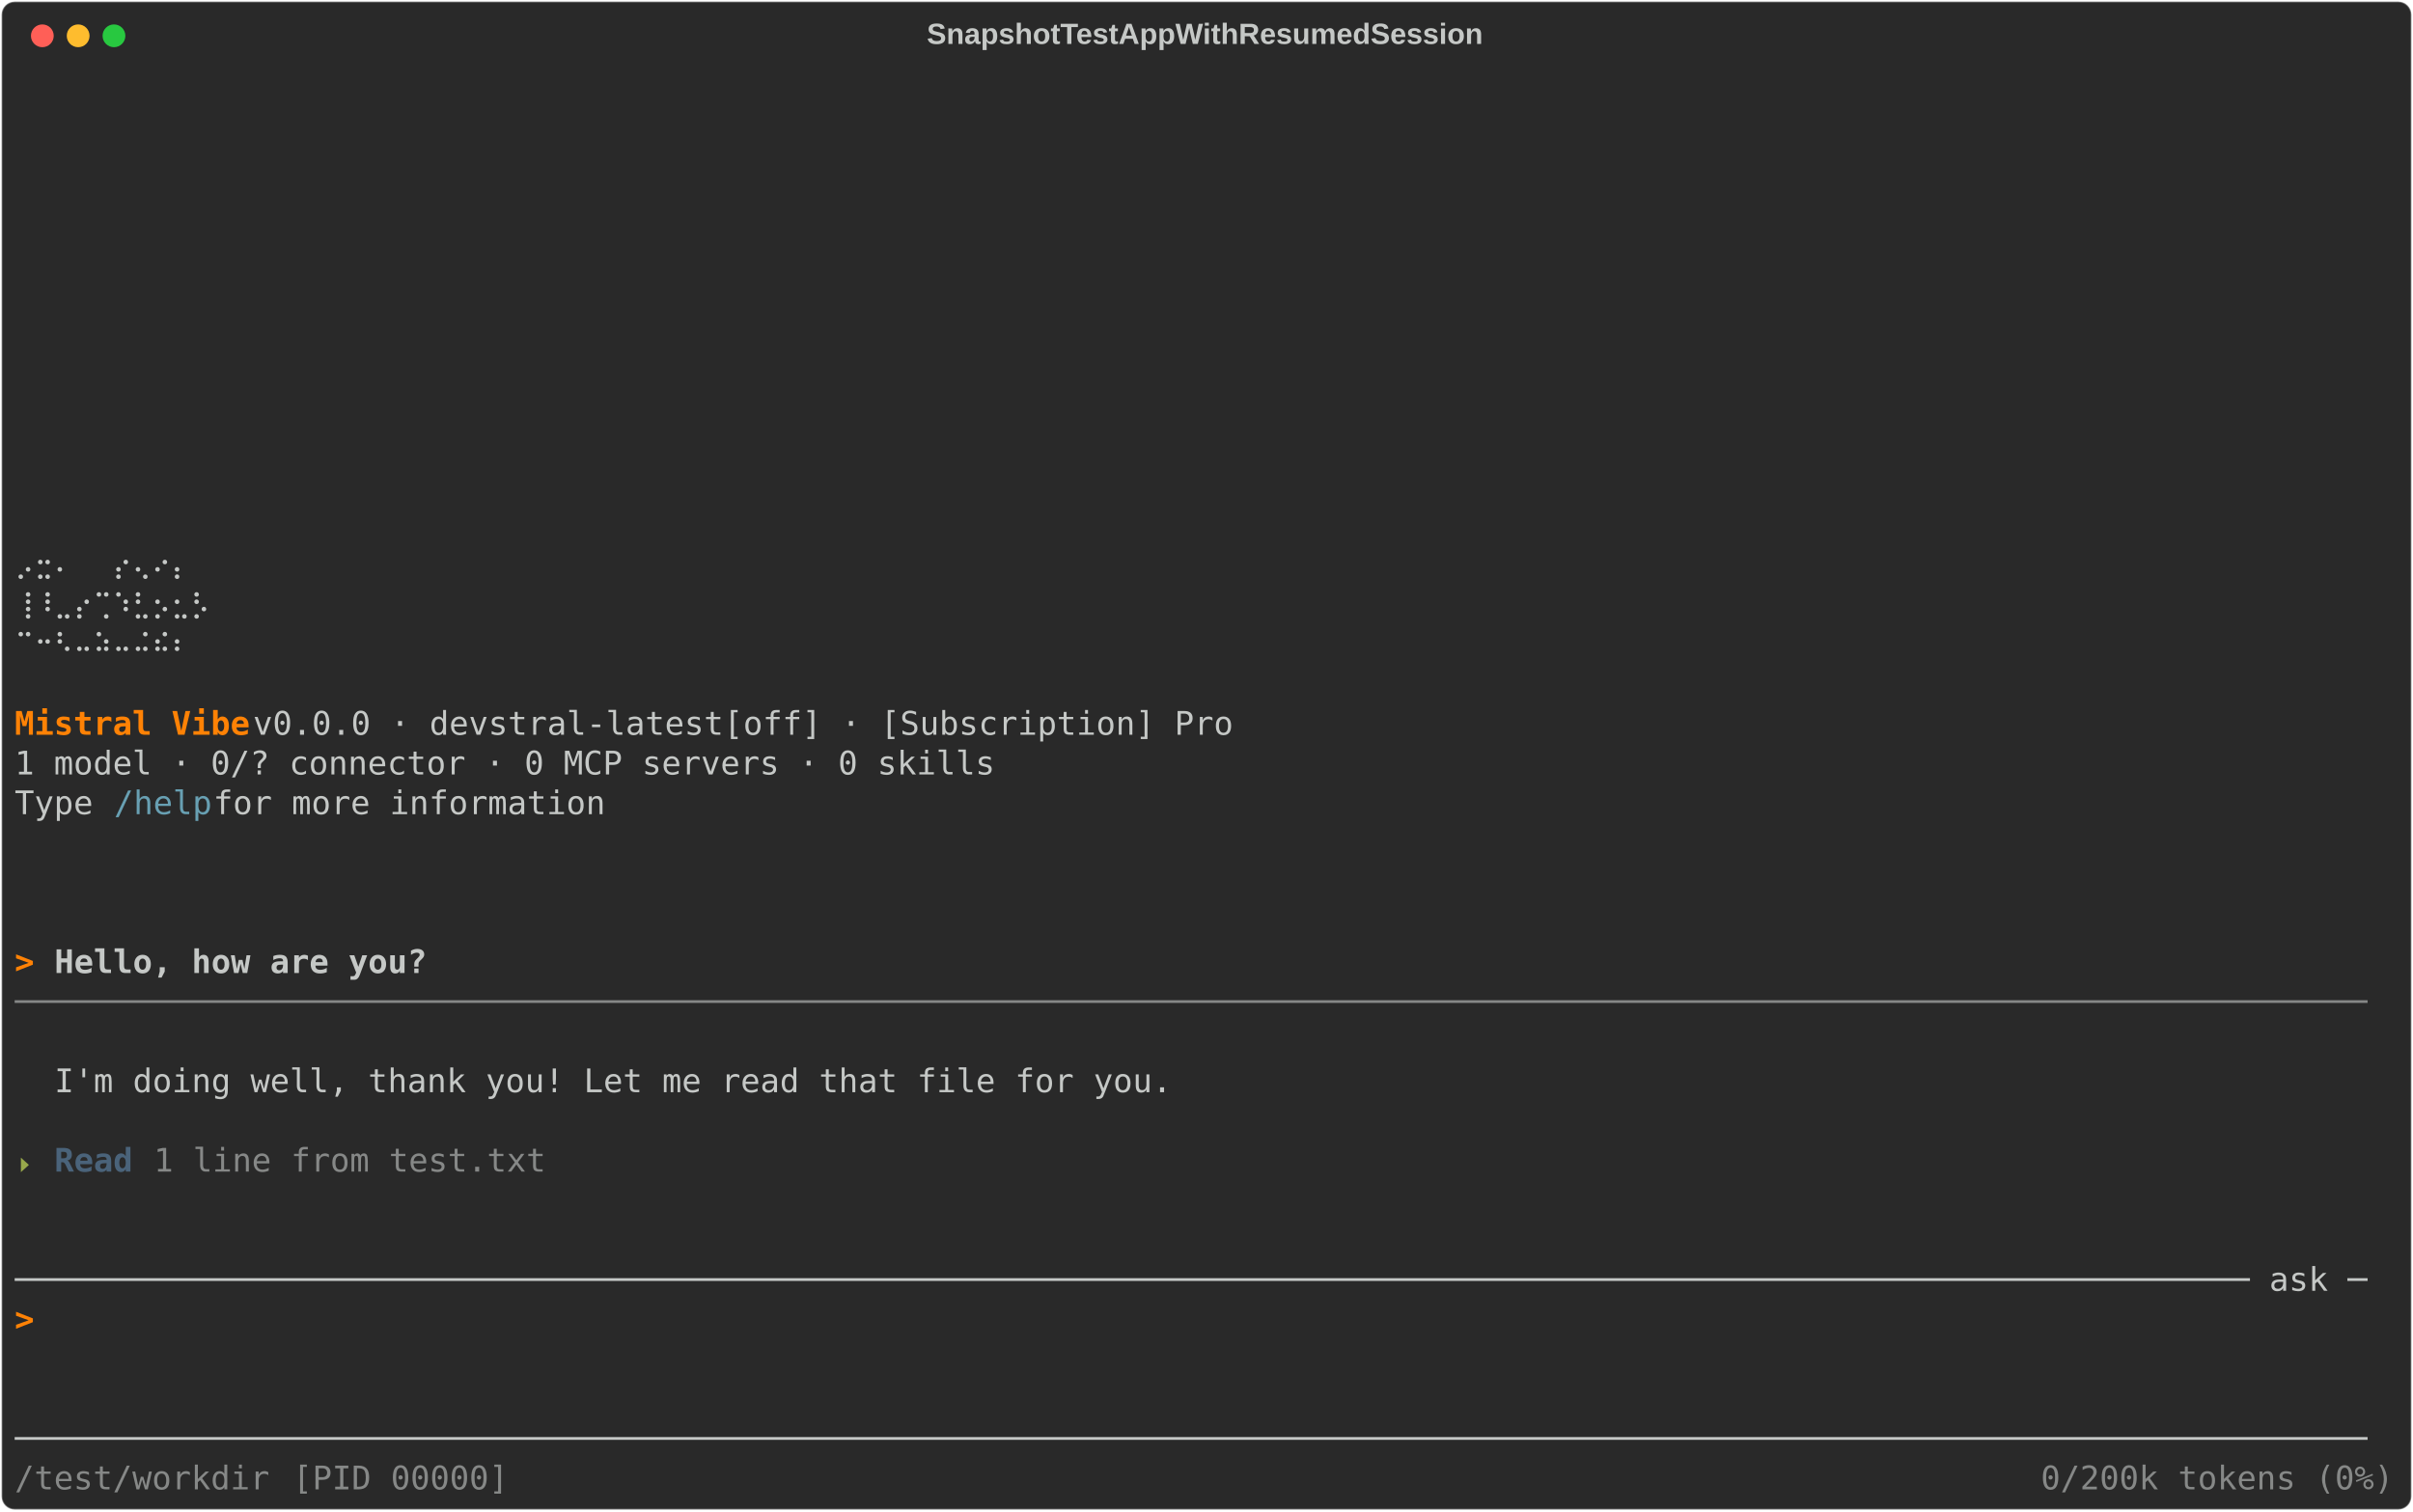
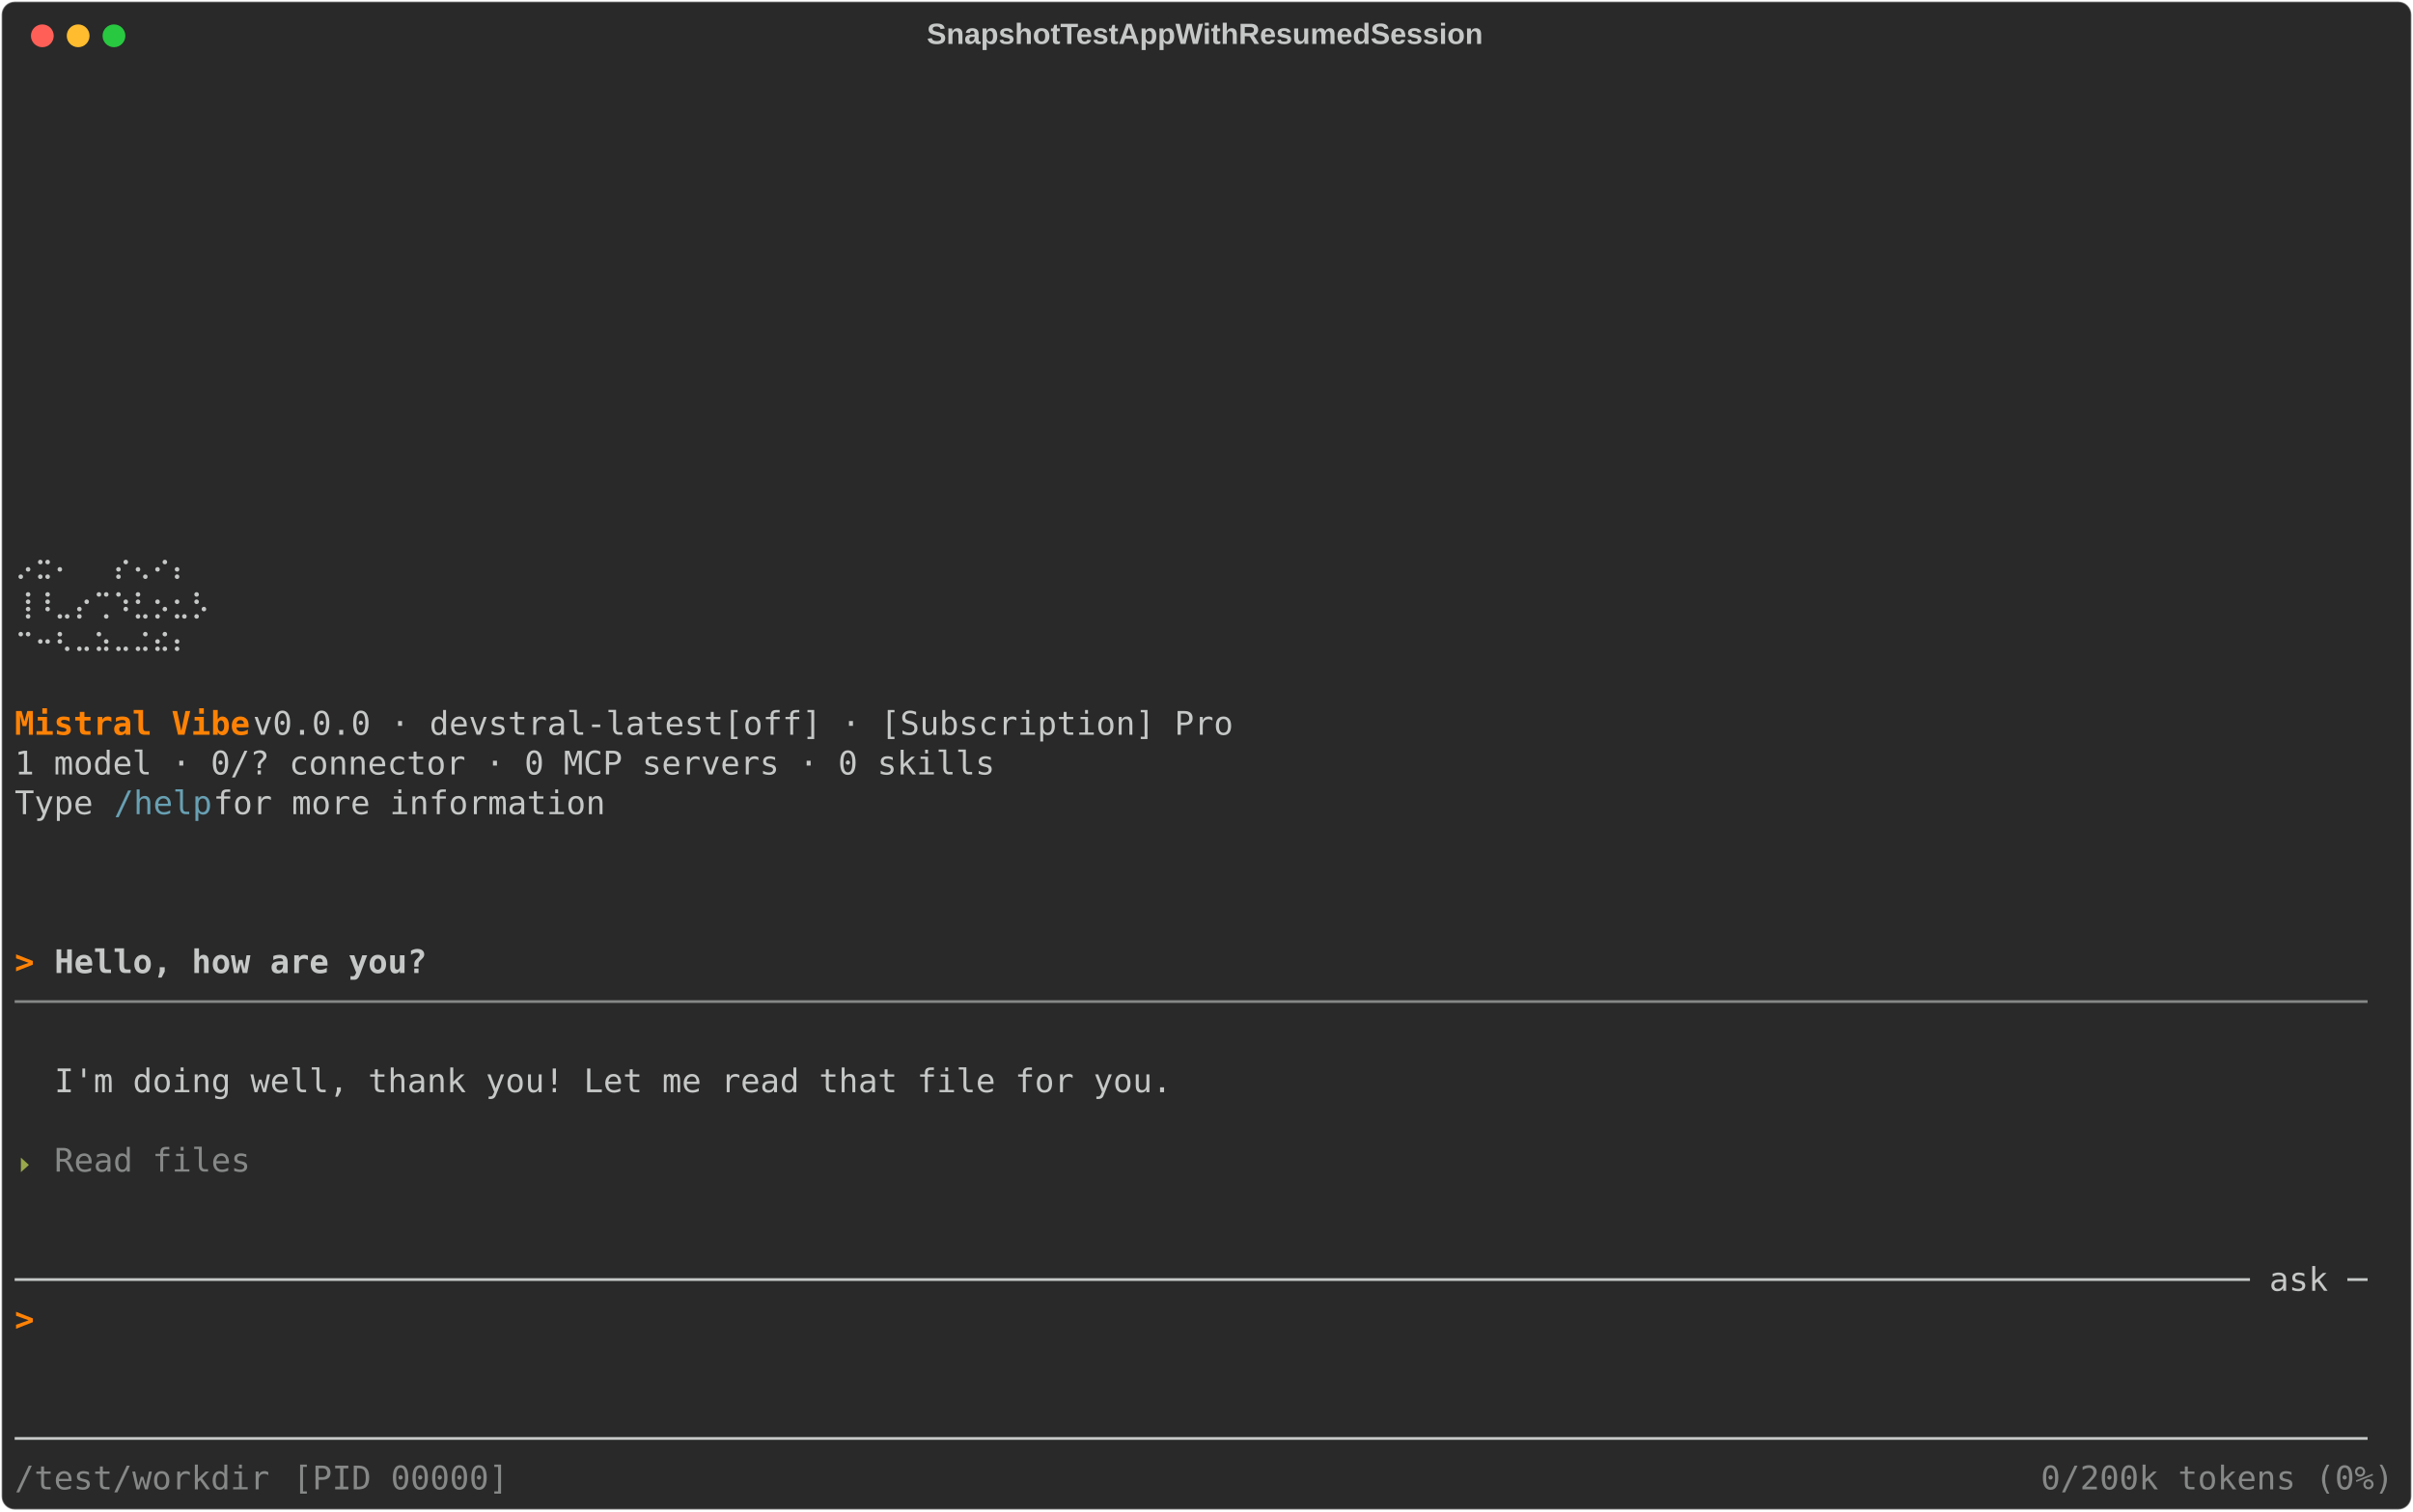
<svg xmlns="http://www.w3.org/2000/svg" class="rich-terminal" viewBox="0 0 1482 928.4">
  <style>

    @font-face {
        font-family: "Fira Code";
        src: local("FiraCode-Regular"),
                url("https://cdnjs.cloudflare.com/ajax/libs/firacode/6.2.0/woff2/FiraCode-Regular.woff2") format("woff2"),
                url("https://cdnjs.cloudflare.com/ajax/libs/firacode/6.2.0/woff/FiraCode-Regular.woff") format("woff");
        font-style: normal;
        font-weight: 400;
    }
    @font-face {
        font-family: "Fira Code";
        src: local("FiraCode-Bold"),
                url("https://cdnjs.cloudflare.com/ajax/libs/firacode/6.2.0/woff2/FiraCode-Bold.woff2") format("woff2"),
                url("https://cdnjs.cloudflare.com/ajax/libs/firacode/6.2.0/woff/FiraCode-Bold.woff") format("woff");
        font-style: bold;
        font-weight: 700;
    }

    .terminal-matrix {
        font-family: Fira Code, monospace;
        font-size: 20px;
        line-height: 24.4px;
        font-variant-east-asian: full-width;
    }

    .terminal-title {
        font-size: 18px;
        font-weight: bold;
        font-family: arial;
    }

    .terminal-r1 { fill: #c5c8c6 }
.terminal-r2 { fill: #ff8205;font-weight: bold }
.terminal-r3 { fill: #68a0b3 }
.terminal-r4 { fill: #c5c8c6;font-weight: bold }
.terminal-r5 { fill: #868887 }
.terminal-r6 { fill: #98a84b }
- .terminal-r7 { fill: #4a637a;font-weight: bold }
    </style>
  <defs>
    <clipPath id="terminal-clip-terminal">
      <rect x="0" y="0" width="1463.0" height="877.4" />
    </clipPath>
    <clipPath id="terminal-line-0">
      <rect x="0" y="1.5" width="1464" height="24.65" />
    </clipPath>
    <clipPath id="terminal-line-1">
      <rect x="0" y="25.9" width="1464" height="24.65" />
    </clipPath>
    <clipPath id="terminal-line-2">
      <rect x="0" y="50.3" width="1464" height="24.65" />
    </clipPath>
    <clipPath id="terminal-line-3">
      <rect x="0" y="74.7" width="1464" height="24.65" />
    </clipPath>
    <clipPath id="terminal-line-4">
      <rect x="0" y="99.1" width="1464" height="24.65" />
    </clipPath>
    <clipPath id="terminal-line-5">
      <rect x="0" y="123.5" width="1464" height="24.65" />
    </clipPath>
    <clipPath id="terminal-line-6">
      <rect x="0" y="147.9" width="1464" height="24.65" />
    </clipPath>
    <clipPath id="terminal-line-7">
      <rect x="0" y="172.3" width="1464" height="24.65" />
    </clipPath>
    <clipPath id="terminal-line-8">
      <rect x="0" y="196.7" width="1464" height="24.65" />
    </clipPath>
    <clipPath id="terminal-line-9">
      <rect x="0" y="221.1" width="1464" height="24.65" />
    </clipPath>
    <clipPath id="terminal-line-10">
      <rect x="0" y="245.5" width="1464" height="24.65" />
    </clipPath>
    <clipPath id="terminal-line-11">
      <rect x="0" y="269.9" width="1464" height="24.65" />
    </clipPath>
    <clipPath id="terminal-line-12">
      <rect x="0" y="294.3" width="1464" height="24.65" />
    </clipPath>
    <clipPath id="terminal-line-13">
      <rect x="0" y="318.7" width="1464" height="24.65" />
    </clipPath>
    <clipPath id="terminal-line-14">
      <rect x="0" y="343.1" width="1464" height="24.65" />
    </clipPath>
    <clipPath id="terminal-line-15">
      <rect x="0" y="367.5" width="1464" height="24.65" />
    </clipPath>
    <clipPath id="terminal-line-16">
      <rect x="0" y="391.9" width="1464" height="24.65" />
    </clipPath>
    <clipPath id="terminal-line-17">
      <rect x="0" y="416.3" width="1464" height="24.65" />
    </clipPath>
    <clipPath id="terminal-line-18">
      <rect x="0" y="440.7" width="1464" height="24.65" />
    </clipPath>
    <clipPath id="terminal-line-19">
      <rect x="0" y="465.1" width="1464" height="24.65" />
    </clipPath>
    <clipPath id="terminal-line-20">
      <rect x="0" y="489.5" width="1464" height="24.65" />
    </clipPath>
    <clipPath id="terminal-line-21">
      <rect x="0" y="513.9" width="1464" height="24.65" />
    </clipPath>
    <clipPath id="terminal-line-22">
      <rect x="0" y="538.3" width="1464" height="24.65" />
    </clipPath>
    <clipPath id="terminal-line-23">
      <rect x="0" y="562.7" width="1464" height="24.65" />
    </clipPath>
    <clipPath id="terminal-line-24">
      <rect x="0" y="587.1" width="1464" height="24.65" />
    </clipPath>
    <clipPath id="terminal-line-25">
      <rect x="0" y="611.5" width="1464" height="24.65" />
    </clipPath>
    <clipPath id="terminal-line-26">
      <rect x="0" y="635.9" width="1464" height="24.65" />
    </clipPath>
    <clipPath id="terminal-line-27">
      <rect x="0" y="660.3" width="1464" height="24.65" />
    </clipPath>
    <clipPath id="terminal-line-28">
      <rect x="0" y="684.7" width="1464" height="24.65" />
    </clipPath>
    <clipPath id="terminal-line-29">
      <rect x="0" y="709.1" width="1464" height="24.65" />
    </clipPath>
    <clipPath id="terminal-line-30">
      <rect x="0" y="733.5" width="1464" height="24.65" />
    </clipPath>
    <clipPath id="terminal-line-31">
      <rect x="0" y="757.9" width="1464" height="24.65" />
    </clipPath>
    <clipPath id="terminal-line-32">
      <rect x="0" y="782.3" width="1464" height="24.65" />
    </clipPath>
    <clipPath id="terminal-line-33">
      <rect x="0" y="806.7" width="1464" height="24.65" />
    </clipPath>
    <clipPath id="terminal-line-34">
      <rect x="0" y="831.1" width="1464" height="24.65" />
    </clipPath>
  </defs>
  <rect fill="#292929" stroke="rgba(255,255,255,0.35)" stroke-width="1" x="1" y="1" width="1480" height="926.4" rx="8" />
  <text class="terminal-title" fill="#c5c8c6" text-anchor="middle" x="740" y="27">SnapshotTestAppWithResumedSession</text>
  <g transform="translate(26,22)">
    <circle cx="0" cy="0" r="7" fill="#ff5f57" />
    <circle cx="22" cy="0" r="7" fill="#febc2e" />
    <circle cx="44" cy="0" r="7" fill="#28c840" />
  </g>
  <g transform="translate(9, 41)" clip-path="url(#terminal-clip-terminal)">
    <g class="terminal-matrix">
      <text class="terminal-r1" x="1464" y="20" textLength="12.2" clip-path="url(#terminal-line-0)">
</text>
      <text class="terminal-r1" x="1464" y="44.4" textLength="12.2" clip-path="url(#terminal-line-1)">
</text>
      <text class="terminal-r1" x="1464" y="68.8" textLength="12.2" clip-path="url(#terminal-line-2)">
</text>
      <text class="terminal-r1" x="1464" y="93.2" textLength="12.2" clip-path="url(#terminal-line-3)">
</text>
      <text class="terminal-r1" x="1464" y="117.6" textLength="12.2" clip-path="url(#terminal-line-4)">
</text>
      <text class="terminal-r1" x="1464" y="142" textLength="12.2" clip-path="url(#terminal-line-5)">
</text>
      <text class="terminal-r1" x="1464" y="166.4" textLength="12.2" clip-path="url(#terminal-line-6)">
</text>
      <text class="terminal-r1" x="1464" y="190.8" textLength="12.2" clip-path="url(#terminal-line-7)">
</text>
      <text class="terminal-r1" x="1464" y="215.2" textLength="12.2" clip-path="url(#terminal-line-8)">
</text>
      <text class="terminal-r1" x="1464" y="239.6" textLength="12.2" clip-path="url(#terminal-line-9)">
</text>
      <text class="terminal-r1" x="1464" y="264" textLength="12.2" clip-path="url(#terminal-line-10)">
</text>
      <text class="terminal-r1" x="1464" y="288.4" textLength="12.2" clip-path="url(#terminal-line-11)">
</text>
      <text class="terminal-r1" x="0" y="312.8" textLength="134.2" clip-path="url(#terminal-line-12)">  ⡠⣒⠄  ⡔⢄⠔⡄</text>
      <text class="terminal-r1" x="1464" y="312.8" textLength="12.2" clip-path="url(#terminal-line-12)">
</text>
      <text class="terminal-r1" x="0" y="337.2" textLength="134.2" clip-path="url(#terminal-line-13)"> ⢸⠸⣀⡔⢉⠱⣃⡢⣂⡣</text>
      <text class="terminal-r1" x="1464" y="337.2" textLength="12.2" clip-path="url(#terminal-line-13)">
</text>
      <text class="terminal-r1" x="0" y="361.6" textLength="134.2" clip-path="url(#terminal-line-14)">  ⠉⠒⠣⠤⠵⠤⠬⠮⠆</text>
      <text class="terminal-r1" x="1464" y="361.6" textLength="12.2" clip-path="url(#terminal-line-14)">
</text>
      <text class="terminal-r1" x="1464" y="386" textLength="12.2" clip-path="url(#terminal-line-15)">
</text>
      <text class="terminal-r2" x="0" y="410.4" textLength="146.4" clip-path="url(#terminal-line-16)">Mistral Vibe</text>
      <text class="terminal-r1" x="146.4" y="410.4" textLength="622.2" clip-path="url(#terminal-line-16)"> v0.0.0 · devstral-latest[off] · [Subscription] Pro</text>
      <text class="terminal-r1" x="1464" y="410.4" textLength="12.2" clip-path="url(#terminal-line-16)">
</text>
      <text class="terminal-r1" x="0" y="434.8" textLength="610" clip-path="url(#terminal-line-17)">1 model · 0/? connector · 0 MCP servers · 0 skills</text>
      <text class="terminal-r1" x="1464" y="434.8" textLength="12.2" clip-path="url(#terminal-line-17)">
</text>
      <text class="terminal-r1" x="0" y="459.2" textLength="61" clip-path="url(#terminal-line-18)">Type </text>
      <text class="terminal-r3" x="61" y="459.2" textLength="61" clip-path="url(#terminal-line-18)">/help</text>
      <text class="terminal-r1" x="122" y="459.2" textLength="256.2" clip-path="url(#terminal-line-18)"> for more information</text>
      <text class="terminal-r1" x="1464" y="459.2" textLength="12.2" clip-path="url(#terminal-line-18)">
</text>
      <text class="terminal-r1" x="1464" y="483.6" textLength="12.2" clip-path="url(#terminal-line-19)">
</text>
      <text class="terminal-r1" x="1464" y="508" textLength="12.2" clip-path="url(#terminal-line-20)">
</text>
      <text class="terminal-r1" x="1464" y="532.4" textLength="12.2" clip-path="url(#terminal-line-21)">
</text>
      <text class="terminal-r2" x="0" y="556.8" textLength="24.4" clip-path="url(#terminal-line-22)">&gt; </text>
      <text class="terminal-r4" x="24.4" y="556.8" textLength="231.8" clip-path="url(#terminal-line-22)">Hello, how are you?</text>
      <text class="terminal-r1" x="1464" y="556.8" textLength="12.2" clip-path="url(#terminal-line-22)">
</text>
      <text class="terminal-r5" x="0" y="581.2" textLength="1464" clip-path="url(#terminal-line-23)">────────────────────────────────────────────────────────────────────────────────────────────────────────────────────────</text>
      <text class="terminal-r1" x="1464" y="581.2" textLength="12.2" clip-path="url(#terminal-line-23)">
</text>
      <text class="terminal-r1" x="1464" y="605.6" textLength="12.2" clip-path="url(#terminal-line-24)">
</text>
      <text class="terminal-r1" x="24.4" y="630" textLength="695.4" clip-path="url(#terminal-line-25)">I'm doing well, thank you! Let me read that file for you.</text>
      <text class="terminal-r1" x="1464" y="630" textLength="12.2" clip-path="url(#terminal-line-25)">
</text>
      <text class="terminal-r1" x="1464" y="654.4" textLength="12.2" clip-path="url(#terminal-line-26)">
</text>
      <text class="terminal-r6" x="0" y="678.8" textLength="12.2" clip-path="url(#terminal-line-27)">⏵</text>
-       <text class="terminal-r7" x="24.4" y="678.8" textLength="48.8" clip-path="url(#terminal-line-27)">Read</text>
-       <text class="terminal-r5" x="85.4" y="678.8" textLength="244" clip-path="url(#terminal-line-27)">1 line from test.txt</text>
+       <text class="terminal-r5" x="24.4" y="678.8" textLength="122" clip-path="url(#terminal-line-27)">Read files</text>
      <text class="terminal-r1" x="1464" y="678.8" textLength="12.2" clip-path="url(#terminal-line-27)">
</text>
      <text class="terminal-r1" x="1464" y="703.2" textLength="12.2" clip-path="url(#terminal-line-28)">
</text>
      <text class="terminal-r1" x="1464" y="727.6" textLength="12.2" clip-path="url(#terminal-line-29)">
</text>
      <text class="terminal-r1" x="0" y="752" textLength="1464" clip-path="url(#terminal-line-30)">────────────────────────────────────────────────────────────────────────────────────────────────────────────────── ask ─</text>
      <text class="terminal-r1" x="1464" y="752" textLength="12.2" clip-path="url(#terminal-line-30)">
</text>
      <text class="terminal-r2" x="0" y="776.4" textLength="12.2" clip-path="url(#terminal-line-31)">&gt;</text>
      <text class="terminal-r1" x="1464" y="776.4" textLength="12.2" clip-path="url(#terminal-line-31)">
</text>
      <text class="terminal-r1" x="1464" y="800.8" textLength="12.2" clip-path="url(#terminal-line-32)">
</text>
      <text class="terminal-r1" x="1464" y="825.2" textLength="12.2" clip-path="url(#terminal-line-33)">
</text>
      <text class="terminal-r1" x="0" y="849.6" textLength="1464" clip-path="url(#terminal-line-34)">────────────────────────────────────────────────────────────────────────────────────────────────────────────────────────</text>
      <text class="terminal-r1" x="1464" y="849.6" textLength="12.2" clip-path="url(#terminal-line-34)">
</text>
      <text class="terminal-r5" x="0" y="874" textLength="158.6" clip-path="url(#terminal-line-35)">/test/workdir</text>
      <text class="terminal-r5" x="170.8" y="874" textLength="134.2" clip-path="url(#terminal-line-35)">[PID 00000]</text>
      <text class="terminal-r5" x="1244.4" y="874" textLength="219.6" clip-path="url(#terminal-line-35)">0/200k tokens (0%)</text>
    </g>
  </g>
</svg>
